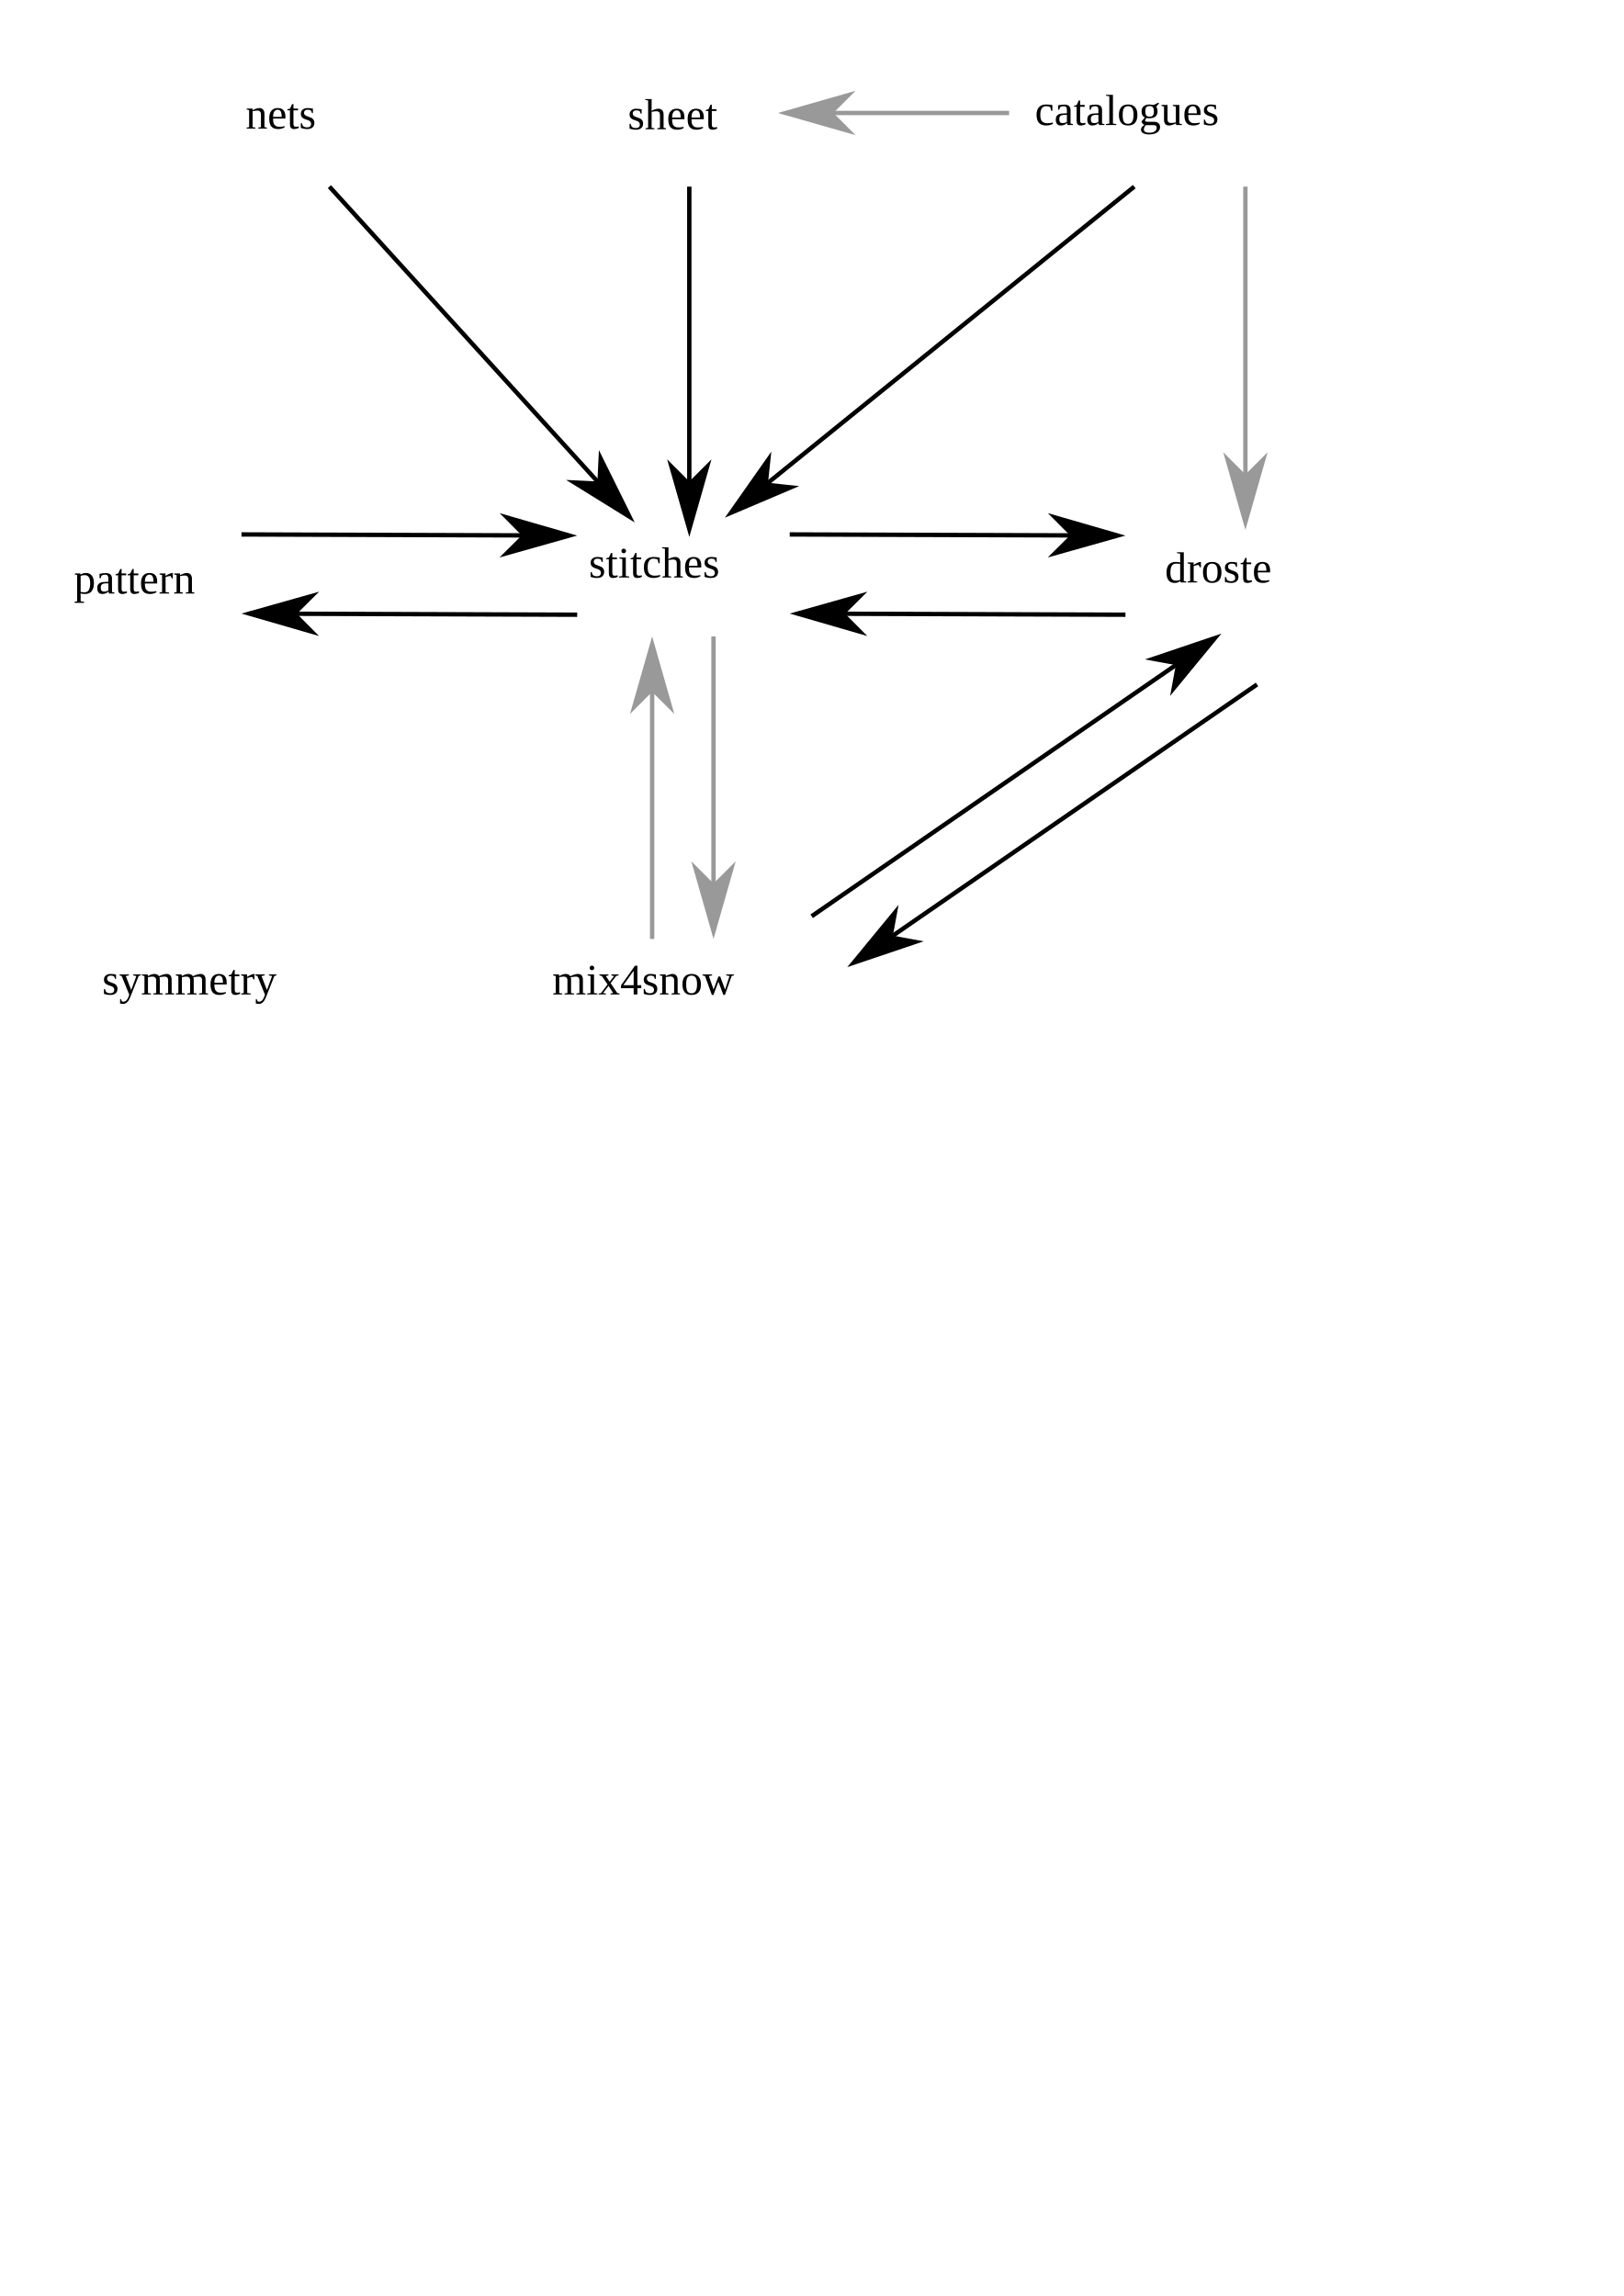
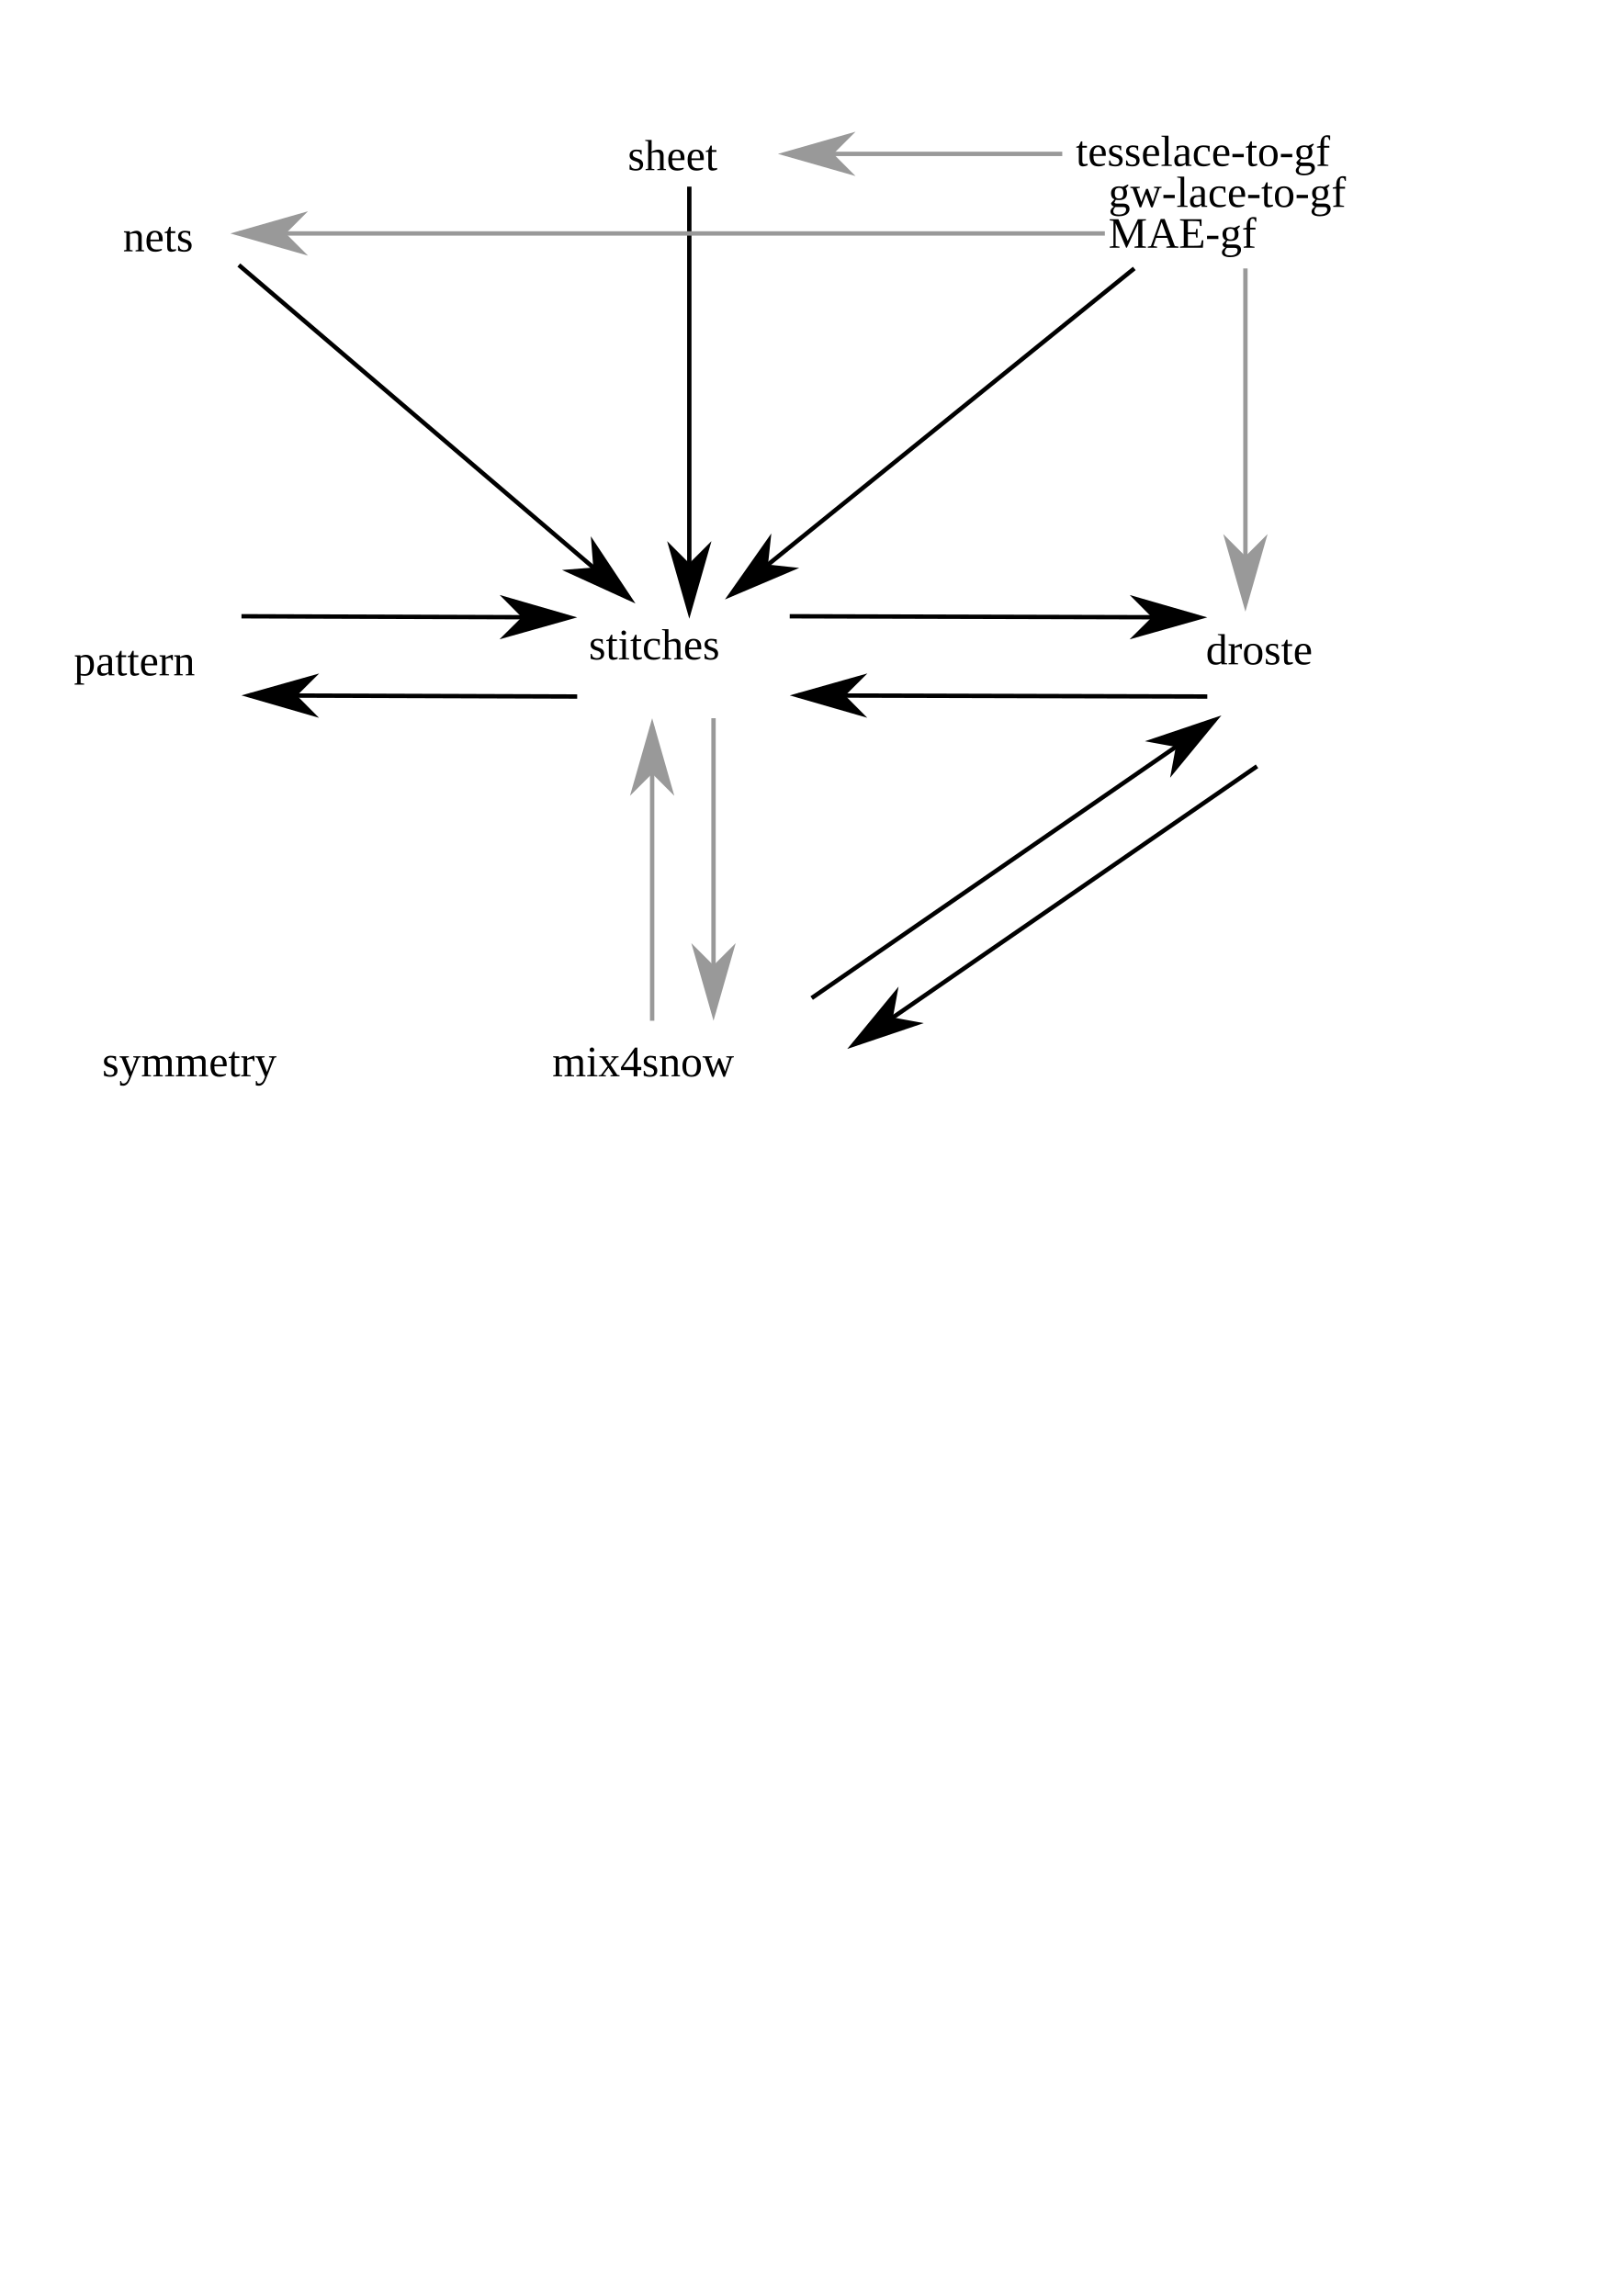
<svg xmlns="http://www.w3.org/2000/svg" width="210mm" height="297mm" viewBox="0 0 210 297" version="1.1" id="svg5">
  <defs id="defs2">
    <marker style="overflow:visible;" id="Arrow1Lend" refX="0.0" refY="0.0" orient="auto">
      <path transform="scale(0.8) rotate(180) translate(12.5,0)" style="fill-rule:evenodd;fill:context-stroke;stroke:context-stroke;stroke-width:1.0pt;" d="M 0.0,0.0 L 5.0,-5.0 L -12.5,0.0 L 5.0,5.0 L 0.0,0.0 z " id="path23029" />
    </marker>
  </defs>
  <g id="layer1">
-     <text xml:space="preserve" style="font-size:5.644px;fill:#000000;stroke:none;stroke-width:20;stroke-linecap:round;stroke-linejoin:round" x="31.783" y="16.631" id="text2564">
-       <tspan id="tspan2562" style="fill:#000000;stroke:none;stroke-width:20" x="31.783" y="16.631">nets</tspan>
+     <text xml:space="preserve" style="font-size:5.644px;fill:#000000;stroke:none;stroke-width:20;stroke-linecap:round;stroke-linejoin:round" x="15.908" y="32.506" id="text2564">
+       <tspan id="tspan2562" style="fill:#000000;stroke:none;stroke-width:20" x="15.908" y="32.506">nets</tspan>
    </text>
-     <text xml:space="preserve" style="font-size:5.644px;fill:#000000;stroke:none;stroke-width:20;stroke-linecap:round;stroke-linejoin:round" x="76.158" y="74.707" id="text6608">
-       <tspan id="tspan6606" style="stroke-width:20" x="76.158" y="74.707">stitches</tspan>
+     <text xml:space="preserve" style="font-size:5.644px;fill:#000000;stroke:none;stroke-width:20;stroke-linecap:round;stroke-linejoin:round" x="76.158" y="85.29" id="text6608">
+       <tspan id="tspan6606" style="stroke-width:20" x="76.158" y="85.29">stitches</tspan>
    </text>
-     <text xml:space="preserve" style="font-size:5.644px;fill:#000000;stroke:none;stroke-width:20;stroke-linecap:round;stroke-linejoin:round" x="71.42" y="128.643" id="text7734">
-       <tspan id="tspan7732" style="stroke-width:20" x="71.42" y="128.643">mix4snow</tspan>
+     <text xml:space="preserve" style="font-size:5.644px;fill:#000000;stroke:none;stroke-width:20;stroke-linecap:round;stroke-linejoin:round" x="71.42" y="139.226" id="text7734">
+       <tspan id="tspan7732" style="stroke-width:20" x="71.42" y="139.226">mix4snow</tspan>
    </text>
-     <text xml:space="preserve" style="font-size:5.644px;fill:#000000;stroke:none;stroke-width:20;stroke-linecap:round;stroke-linejoin:round" x="150.668" y="75.344" id="text11202">
-       <tspan id="tspan11200" style="stroke-width:20" x="150.668" y="75.344">droste</tspan>
+     <text xml:space="preserve" style="font-size:5.644px;fill:#000000;stroke:none;stroke-width:20;stroke-linecap:round;stroke-linejoin:round" x="155.96" y="85.928" id="text11202">
+       <tspan id="tspan11200" style="stroke-width:20" x="155.96" y="85.928">droste</tspan>
    </text>
-     <text xml:space="preserve" style="font-size:5.644px;fill:#000000;stroke:none;stroke-width:20;stroke-linecap:round;stroke-linejoin:round" x="9.553" y="76.774" id="text15222">
-       <tspan id="tspan15220" style="stroke-width:20" x="9.553" y="76.774">pattern</tspan>
+     <text xml:space="preserve" style="font-size:5.644px;fill:#000000;stroke:none;stroke-width:20;stroke-linecap:round;stroke-linejoin:round" x="9.553" y="87.357" id="text15222">
+       <tspan id="tspan15220" style="stroke-width:20" x="9.553" y="87.357">pattern</tspan>
    </text>
-     <text xml:space="preserve" style="font-size:5.644px;fill:#000000;stroke:none;stroke-width:20;stroke-linecap:round;stroke-linejoin:round" x="81.192" y="16.718" id="text19354">
-       <tspan id="tspan19352" style="stroke-width:20" x="81.192" y="16.718">sheet</tspan>
+     <text xml:space="preserve" style="font-size:5.644px;fill:#000000;stroke:none;stroke-width:20;stroke-linecap:round;stroke-linejoin:round" x="81.192" y="22.01" id="text19354">
+       <tspan id="tspan19352" style="stroke-width:20" x="81.192" y="22.01">sheet</tspan>
    </text>
-     <text xml:space="preserve" style="font-size:5.644px;fill:#000000;stroke:none;stroke-width:20;stroke-linecap:round;stroke-linejoin:round" x="133.843" y="16.171" id="text20414">
-       <tspan id="tspan20412" style="stroke-width:20" x="133.843" y="16.171">catalogues</tspan>
+     <text xml:space="preserve" style="font-size:5.644px;fill:#000000;stroke:none;stroke-width:20;stroke-linecap:round;stroke-linejoin:round" x="143.368" y="26.754" id="text20414">
+       <tspan id="tspan20412" style="stroke-width:20" x="143.368" y="26.754">gw-lace-to-gf</tspan>
    </text>
-     <path style="display:inline;fill:none;fill-rule:evenodd;stroke:#999999;stroke-width:0.565;stroke-linecap:butt;stroke-linejoin:miter;stroke-miterlimit:4;stroke-dasharray:none;stroke-opacity:1;marker-end:url(#Arrow1Lend)" d="M 130.507,14.614 H 101.708" id="path22967" />
-     <path style="display:inline;fill:none;fill-rule:evenodd;stroke:#000000;stroke-width:0.565;stroke-linecap:butt;stroke-linejoin:miter;stroke-miterlimit:4;stroke-dasharray:none;stroke-opacity:1;marker-end:url(#Arrow1Lend)" d="M 89.15,24.142 V 68.36" id="path23382" />
-     <path style="display:inline;fill:none;fill-rule:evenodd;stroke:#000000;stroke-width:0.565;stroke-linecap:butt;stroke-linejoin:miter;stroke-miterlimit:4;stroke-dasharray:none;stroke-opacity:1;marker-end:url(#Arrow1Lend)" d="M 74.651,79.516 32.326,79.373" id="path24234" />
-     <path style="display:inline;fill:none;fill-rule:evenodd;stroke:#999999;stroke-width:0.565;stroke-linecap:butt;stroke-linejoin:miter;stroke-miterlimit:4;stroke-dasharray:none;stroke-opacity:1;marker-end:url(#Arrow1Lend)" d="M 84.345,121.457 V 83.419" id="path24563" />
-     <path style="display:inline;fill:none;fill-rule:evenodd;stroke:#000000;stroke-width:0.565;stroke-linecap:butt;stroke-linejoin:miter;stroke-miterlimit:4;stroke-dasharray:none;stroke-opacity:1;marker-end:url(#Arrow1Lend)" d="m 31.23,69.133 42.325,0.143" id="path24740" />
-     <path style="display:inline;fill:none;fill-rule:evenodd;stroke:#000000;stroke-width:0.565;stroke-linecap:butt;stroke-linejoin:miter;stroke-miterlimit:4;stroke-dasharray:none;stroke-opacity:1;marker-end:url(#Arrow1Lend)" d="M 42.605,24.142 81.354,66.772" id="path25054" />
-     <path style="display:inline;fill:none;fill-rule:evenodd;stroke:#000000;stroke-width:0.565;stroke-linecap:butt;stroke-linejoin:miter;stroke-miterlimit:4;stroke-dasharray:none;stroke-opacity:1;marker-end:url(#Arrow1Lend)" d="M 145.559,79.516 103.234,79.373" id="path25311" />
-     <path style="display:inline;fill:none;fill-rule:evenodd;stroke:#000000;stroke-width:0.565;stroke-linecap:butt;stroke-linejoin:miter;stroke-miterlimit:4;stroke-dasharray:none;stroke-opacity:1;marker-end:url(#Arrow1Lend)" d="m 102.138,69.133 42.325,0.143" id="path25313" />
-     <path style="display:inline;fill:none;fill-rule:evenodd;stroke:#999999;stroke-width:0.565;stroke-linecap:butt;stroke-linejoin:miter;stroke-miterlimit:4;stroke-dasharray:none;stroke-opacity:1;marker-end:url(#Arrow1Lend)" d="M 92.282,82.322 V 120.36" id="path25516" />
-     <path style="display:inline;fill:none;fill-rule:evenodd;stroke:#000000;stroke-width:0.565;stroke-linecap:butt;stroke-linejoin:miter;stroke-miterlimit:4;stroke-dasharray:none;stroke-opacity:1;marker-end:url(#Arrow1Lend)" d="M 162.574,88.539 110.482,124.481" id="path25518" />
-     <path style="display:inline;fill:none;fill-rule:evenodd;stroke:#000000;stroke-width:0.565;stroke-linecap:butt;stroke-linejoin:miter;stroke-miterlimit:4;stroke-dasharray:none;stroke-opacity:1;marker-end:url(#Arrow1Lend)" d="M 104.977,118.521 157.069,82.58" id="path25619" />
-     <path style="display:inline;fill:none;fill-rule:evenodd;stroke:#000000;stroke-width:0.565;stroke-linecap:butt;stroke-linejoin:miter;stroke-miterlimit:4;stroke-dasharray:none;stroke-opacity:1;marker-end:url(#Arrow1Lend)" d="M 146.699,24.142 94.607,66.273" id="path25857" />
-     <path style="display:inline;fill:none;fill-rule:evenodd;stroke:#999999;stroke-width:0.565;stroke-linecap:butt;stroke-linejoin:miter;stroke-miterlimit:4;stroke-dasharray:none;stroke-opacity:1;marker-end:url(#Arrow1Lend)" d="M 161.074,24.142 V 67.444" id="path25859" />
-     <text xml:space="preserve" style="font-size:5.644px;fill:#000000;stroke:none;stroke-width:20;stroke-linecap:round;stroke-linejoin:round" x="13.212" y="128.643" id="text26714">
-       <tspan id="tspan26712" style="stroke-width:20" x="13.212" y="128.643">symmetry</tspan>
+     <path style="display:inline;fill:none;fill-rule:evenodd;stroke:#999999;stroke-width:0.565;stroke-linecap:butt;stroke-linejoin:miter;stroke-miterlimit:4;stroke-dasharray:none;stroke-opacity:1;marker-end:url(#Arrow1Lend)" d="M 137.386,19.906 H 101.708" id="path22967" />
+     <path style="display:inline;fill:none;fill-rule:evenodd;stroke:#000000;stroke-width:0.565;stroke-linecap:butt;stroke-linejoin:miter;stroke-miterlimit:4;stroke-dasharray:none;stroke-opacity:1;marker-end:url(#Arrow1Lend)" d="M 89.15,24.142 V 78.943" id="path23382" />
+     <path style="display:inline;fill:none;fill-rule:evenodd;stroke:#000000;stroke-width:0.565;stroke-linecap:butt;stroke-linejoin:miter;stroke-miterlimit:4;stroke-dasharray:none;stroke-opacity:1;marker-end:url(#Arrow1Lend)" d="M 74.651,90.1 32.326,89.956" id="path24234" />
+     <path style="display:inline;fill:none;fill-rule:evenodd;stroke:#999999;stroke-width:0.565;stroke-linecap:butt;stroke-linejoin:miter;stroke-miterlimit:4;stroke-dasharray:none;stroke-opacity:1;marker-end:url(#Arrow1Lend)" d="M 84.345,132.041 V 94.002" id="path24563" />
+     <path style="display:inline;fill:none;fill-rule:evenodd;stroke:#000000;stroke-width:0.565;stroke-linecap:butt;stroke-linejoin:miter;stroke-miterlimit:4;stroke-dasharray:none;stroke-opacity:1;marker-end:url(#Arrow1Lend)" d="m 31.23,79.717 42.325,0.143" id="path24740" />
+     <path style="display:inline;fill:none;fill-rule:evenodd;stroke:#000000;stroke-width:0.565;stroke-linecap:butt;stroke-linejoin:miter;stroke-miterlimit:4;stroke-dasharray:none;stroke-opacity:1;marker-end:url(#Arrow1Lend)" d="m 30.887,34.284 50.467,43.071" id="path25054" />
+     <path style="display:inline;fill:none;fill-rule:evenodd;stroke:#000000;stroke-width:0.565;stroke-linecap:butt;stroke-linejoin:miter;stroke-miterlimit:4;stroke-dasharray:none;stroke-opacity:1;marker-end:url(#Arrow1Lend)" d="M 156.143,90.1 103.234,89.956" id="path25311" />
+     <path style="display:inline;fill:none;fill-rule:evenodd;stroke:#000000;stroke-width:0.565;stroke-linecap:butt;stroke-linejoin:miter;stroke-miterlimit:4;stroke-dasharray:none;stroke-opacity:1;marker-end:url(#Arrow1Lend)" d="m 102.138,79.717 52.909,0.143" id="path25313" />
+     <path style="display:inline;fill:none;fill-rule:evenodd;stroke:#999999;stroke-width:0.565;stroke-linecap:butt;stroke-linejoin:miter;stroke-miterlimit:4;stroke-dasharray:none;stroke-opacity:1;marker-end:url(#Arrow1Lend)" d="M 92.282,92.905 V 130.944" id="path25516" />
+     <path style="display:inline;fill:none;fill-rule:evenodd;stroke:#000000;stroke-width:0.565;stroke-linecap:butt;stroke-linejoin:miter;stroke-miterlimit:4;stroke-dasharray:none;stroke-opacity:1;marker-end:url(#Arrow1Lend)" d="M 162.574,99.123 110.482,135.064" id="path25518" />
+     <path style="display:inline;fill:none;fill-rule:evenodd;stroke:#000000;stroke-width:0.565;stroke-linecap:butt;stroke-linejoin:miter;stroke-miterlimit:4;stroke-dasharray:none;stroke-opacity:1;marker-end:url(#Arrow1Lend)" d="M 104.977,129.105 157.069,93.163" id="path25619" />
+     <path style="display:inline;fill:none;fill-rule:evenodd;stroke:#000000;stroke-width:0.565;stroke-linecap:butt;stroke-linejoin:miter;stroke-miterlimit:4;stroke-dasharray:none;stroke-opacity:1;marker-end:url(#Arrow1Lend)" d="M 146.699,34.725 94.607,76.856" id="path25857" />
+     <path style="display:inline;fill:none;fill-rule:evenodd;stroke:#999999;stroke-width:0.565;stroke-linecap:butt;stroke-linejoin:miter;stroke-miterlimit:4;stroke-dasharray:none;stroke-opacity:1;marker-end:url(#Arrow1Lend)" d="M 161.074,34.725 V 78.027" id="path25859" />
+     <text xml:space="preserve" style="font-size:5.644px;fill:#000000;stroke:none;stroke-width:20;stroke-linecap:round;stroke-linejoin:round" x="13.212" y="139.226" id="text26714">
+       <tspan id="tspan26712" style="stroke-width:20" x="13.212" y="139.226">symmetry</tspan>
    </text>
+     <text xml:space="preserve" style="font-size:5.644px;fill:#000000;stroke:none;stroke-width:20;stroke-linecap:round;stroke-linejoin:round" x="139.135" y="21.463" id="text860">
+       <tspan id="tspan858" style="stroke-width:20" x="139.135" y="21.463">tesselace-to-gf</tspan>
+     </text>
+     <text xml:space="preserve" style="font-size:5.644px;fill:#000000;stroke:none;stroke-width:20;stroke-linecap:round;stroke-linejoin:round" x="143.368" y="32.046" id="text2940">
+       <tspan id="tspan2938" style="stroke-width:20" x="143.368" y="32.046">MAE-gf</tspan>
+     </text>
+     <path style="display:inline;fill:none;fill-rule:evenodd;stroke:#999999;stroke-width:0.565;stroke-linecap:butt;stroke-linejoin:miter;stroke-miterlimit:4;stroke-dasharray:none;stroke-opacity:1;marker-end:url(#Arrow1Lend)" d="M 142.895,30.199 H 30.887" id="path5703" />
  </g>
</svg>
